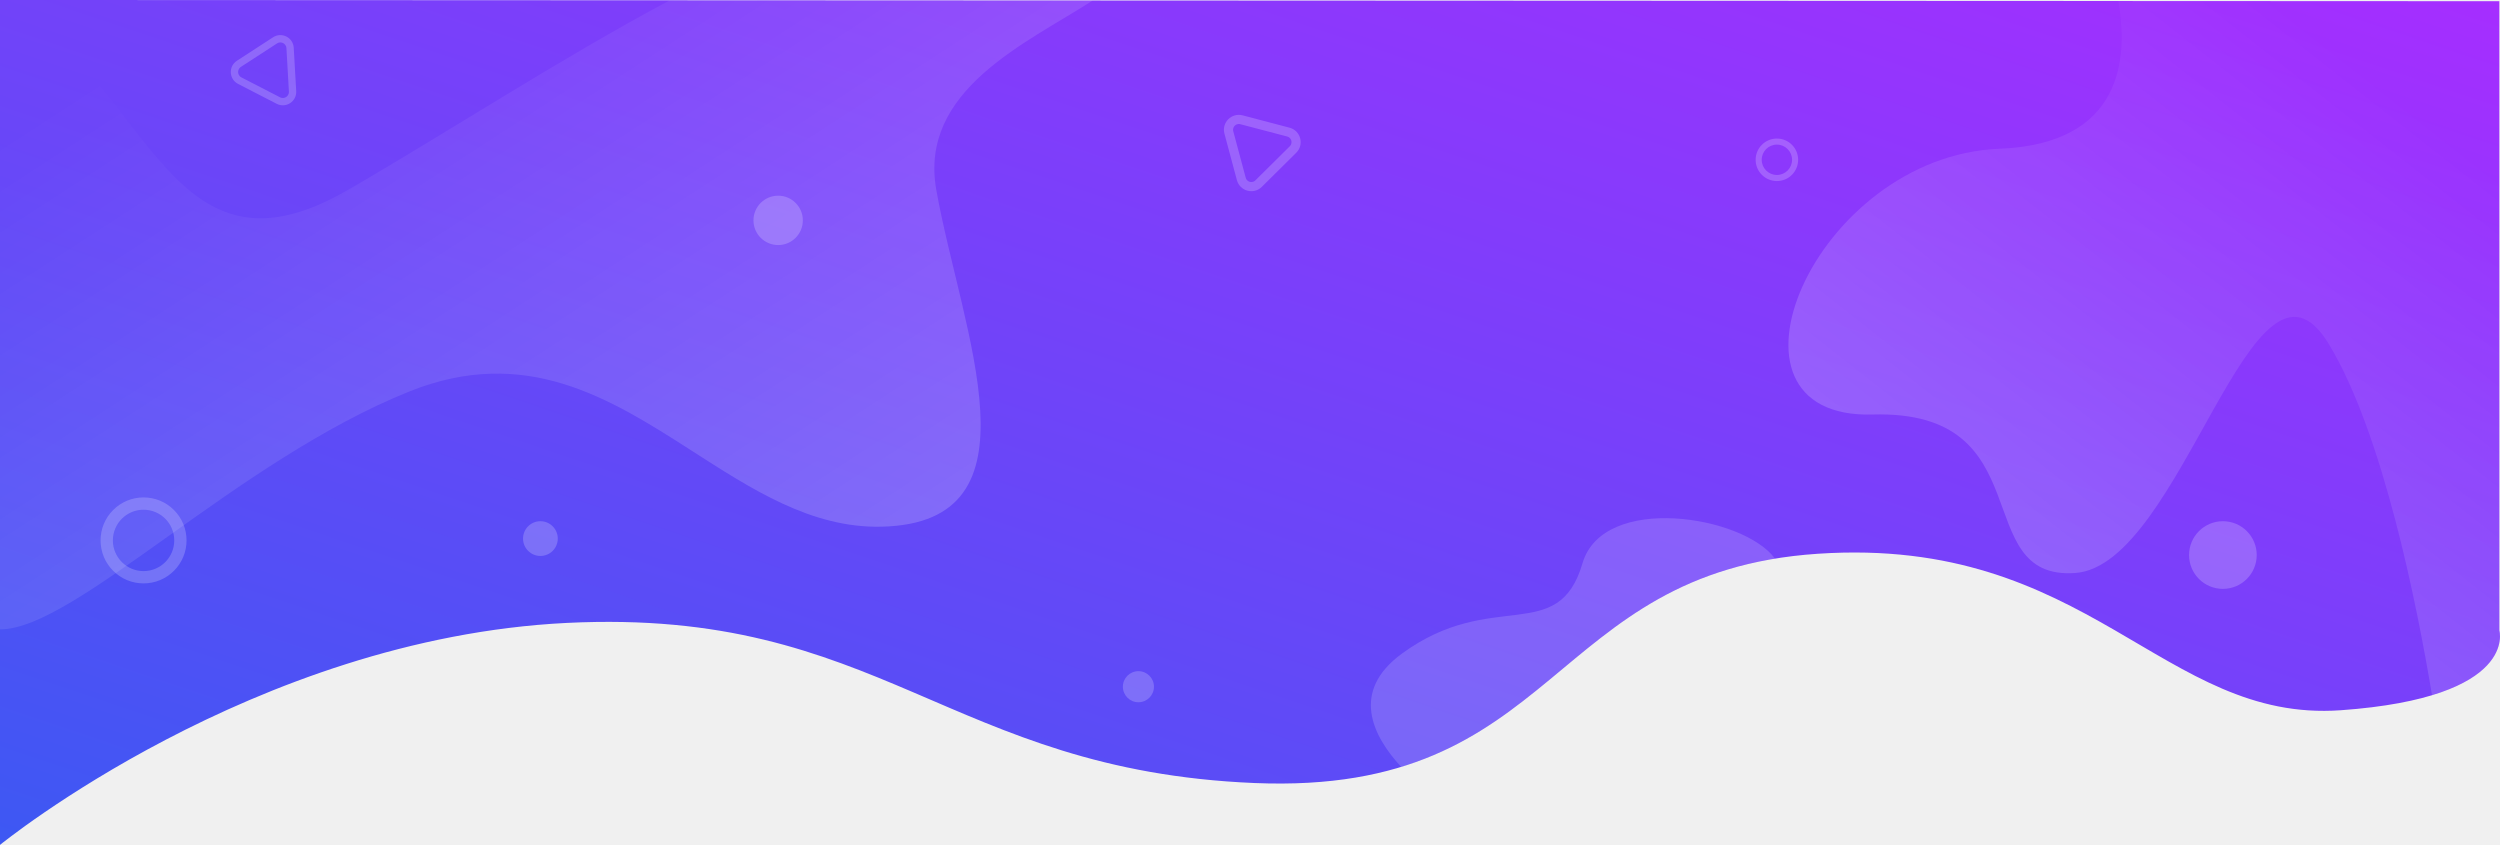
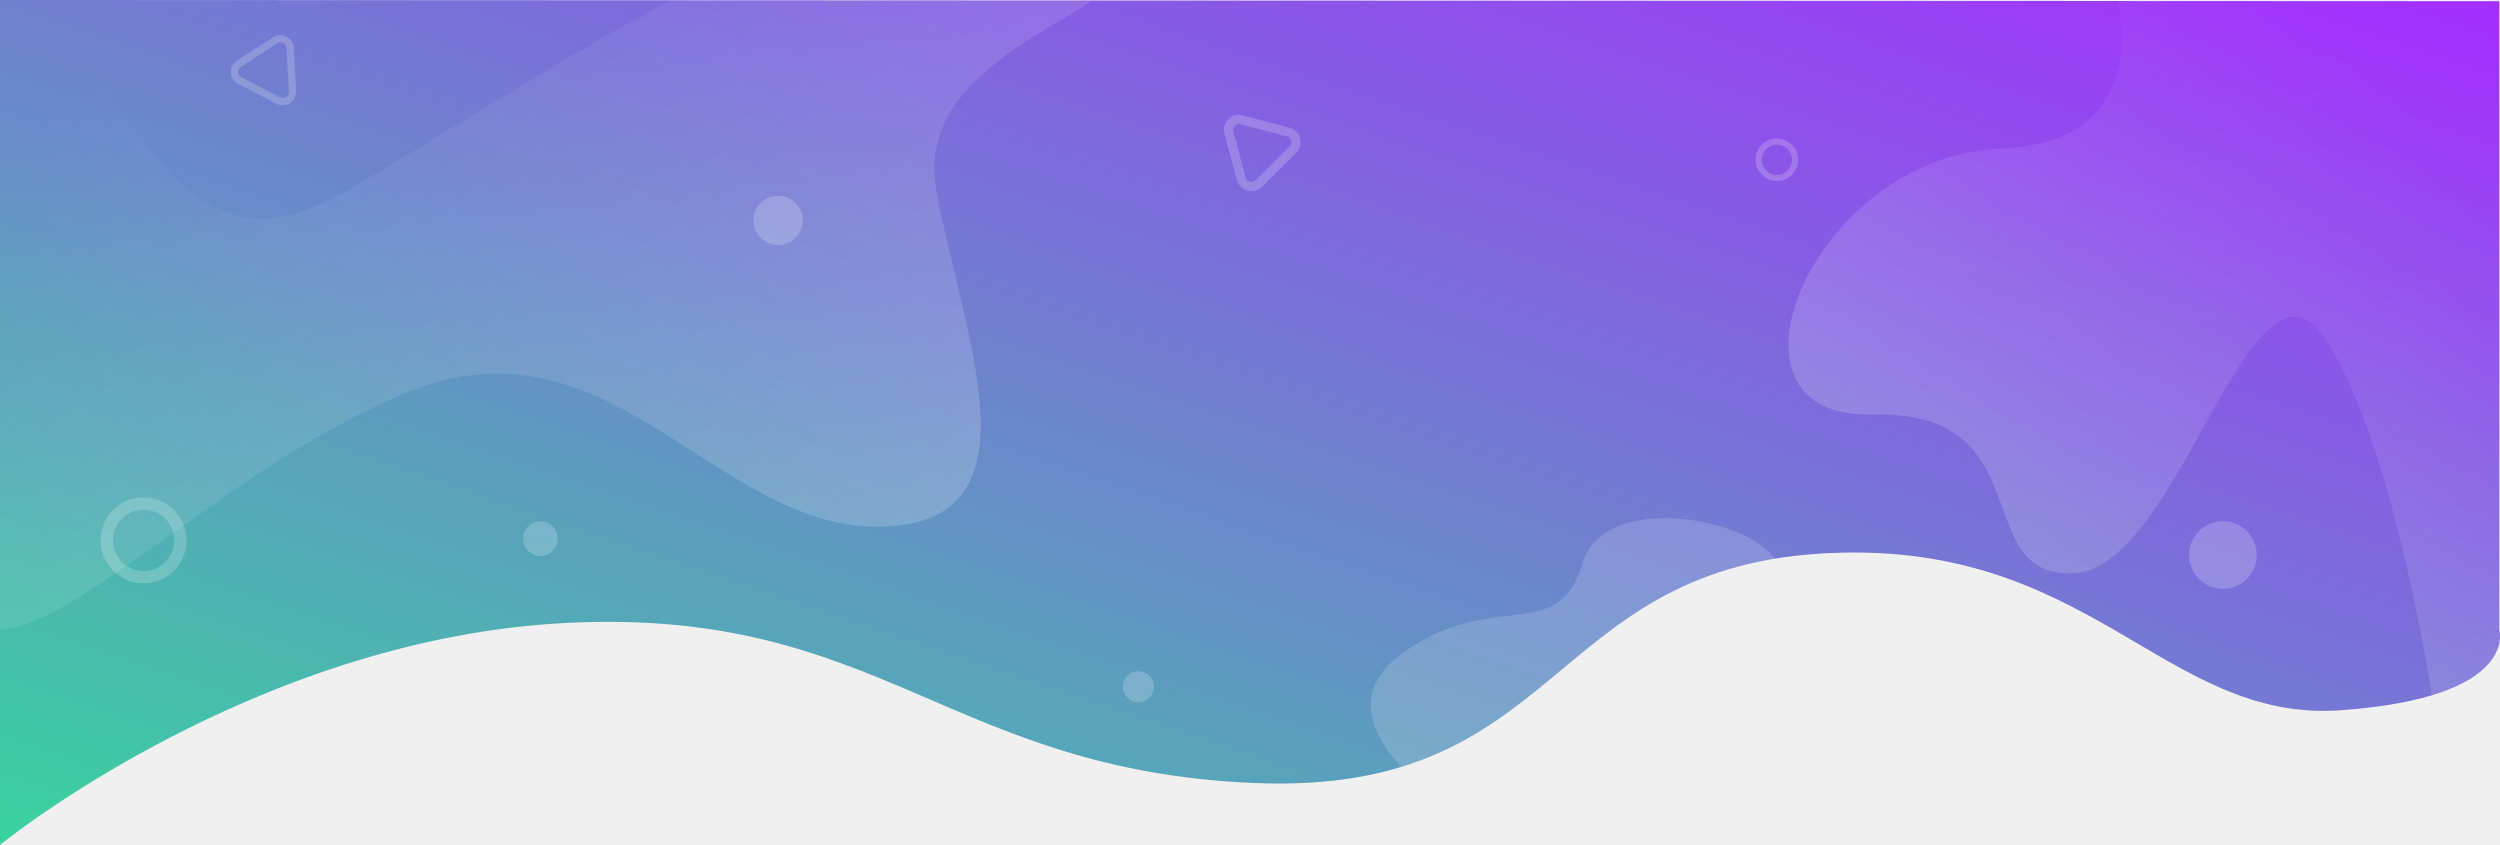
<svg xmlns="http://www.w3.org/2000/svg" xmlns:xlink="http://www.w3.org/1999/xlink" id="Group_202" data-name="Group 202" width="1367.025" height="462" viewBox="0 0 1367.025 462">
  <defs>
    <linearGradient id="linear-gradient" x1="1" y1="0.01" x2="0" y2="1" gradientUnits="objectBoundingBox">
      <stop offset="0" stop-color="#a52eff" />
-       <stop offset="1" stop-color="#3d58f3" />
+       <stop offset="1" stop-color="#39D39F" />
    </linearGradient>
    <linearGradient id="linear-gradient-2" x1="0.814" y1="0.106" x2="0.213" y2="0.854" gradientUnits="objectBoundingBox">
      <stop offset="0" stop-color="#fff" stop-opacity="0" />
      <stop offset="1" stop-color="#fff" stop-opacity="0.2" />
    </linearGradient>
    <linearGradient id="linear-gradient-3" x1="0.093" y1="0.119" x2="0.916" y2="0.851" xlink:href="#linear-gradient-2" />
  </defs>
  <path id="Path_152" data-name="Path 152" d="M1436,788s138.5-112.93,310-121.387,208.5,80.593,376,87.558S2281.5,638.754,2430,628.8s188.5,92.533,286,85.568,86.667-43.705,86.667-43.705v-344L1436,326Z" transform="translate(-1436 -326)" fill="url(#linear-gradient)" />
  <path id="Path_351" data-name="Path 351" d="M-3034.666,214.667c-41.333-68-80,121.334-138.667,125.333-29.536,2.013-33.726-20.643-42.515-43.3-8.667-22.346-21.808-44.691-68.152-43.367C-3377.333,256-3316,112-3214.666,108c67.471-2.664,70.511-49.656,65.009-80.768l208.324.1v344s6.592,22.366-36.815,35.5C-2986.331,357.575-3005.006,263.463-3034.666,214.667Z" transform="translate(4308 -26.667)" fill="url(#linear-gradient-2)" />
  <path id="Path_195" data-name="Path 195" d="M-1412.5,47a23.348,23.348,0,0,1-16.617-6.883A23.345,23.345,0,0,1-1436,23.5a23.347,23.347,0,0,1,6.883-16.618A23.348,23.348,0,0,1-1412.5,0a23.348,23.348,0,0,1,16.617,6.883A23.347,23.347,0,0,1-1389,23.5a23.345,23.345,0,0,1-6.883,16.617A23.348,23.348,0,0,1-1412.5,47Zm0-40.286A16.805,16.805,0,0,0-1429.285,23.5,16.8,16.8,0,0,0-1412.5,40.286,16.8,16.8,0,0,0-1395.714,23.5,16.805,16.805,0,0,0-1412.5,6.714Z" transform="translate(1490.999 272)" fill="#fff" stroke="rgba(0,0,0,0)" stroke-width="1" opacity="0.2" />
  <path id="Path_355" data-name="Path 355" d="M-4241.53,390.684V46.537l5.658,0c77.6,51.747,88.6,159.233,184.341,104,52.73-30.421,116.771-72.154,176.222-103.822l231.295.113c-36.131,23.25-95.348,48.932-85.517,103.709,14,78,60,182-30,184-38.392.853-70.961-20.493-104.227-41.84-44.718-28.695-90.7-57.391-153.773-32.16-94.464,37.786-183.03,130.145-223.9,130.147Z" transform="translate(4241.531 -46.537)" fill="url(#linear-gradient-3)" />
  <path id="Path_342" data-name="Path 342" d="M-1424.377,23.246a11.548,11.548,0,0,1-8.219-3.4,11.546,11.546,0,0,1-3.4-8.218,11.548,11.548,0,0,1,3.4-8.219,11.548,11.548,0,0,1,8.219-3.4,11.547,11.547,0,0,1,8.219,3.4,11.547,11.547,0,0,1,3.4,8.219,11.546,11.546,0,0,1-3.4,8.218A11.548,11.548,0,0,1-1424.377,23.246Zm0-19.925a8.312,8.312,0,0,0-8.3,8.3,8.311,8.311,0,0,0,8.3,8.3,8.311,8.311,0,0,0,8.3-8.3A8.312,8.312,0,0,0-1424.377,3.321Z" transform="translate(2395.999 75.754)" fill="#fff" stroke="rgba(0,0,0,0)" stroke-width="1" opacity="0.2" />
  <circle id="Ellipse_80" data-name="Ellipse 80" cx="13.5" cy="13.5" r="13.5" transform="translate(412 107)" fill="#fff" opacity="0.2" />
  <circle id="Ellipse_81" data-name="Ellipse 81" cx="18.5" cy="18.5" r="18.5" transform="translate(1197 285)" fill="#fff" opacity="0.2" />
  <circle id="Ellipse_68" data-name="Ellipse 68" cx="8.5" cy="8.5" r="8.5" transform="translate(614 367)" fill="#fff" opacity="0.2" />
  <g id="Path_343" data-name="Path 343" transform="matrix(0.259, 0.966, -0.966, 0.259, 710.181, 49.242)" fill="none" opacity="0.2">
    <path d="M18.565,10.207a8.165,8.165,0,0,1,14.178,0L45.89,33.214A8.165,8.165,0,0,1,38.8,45.43H12.507A8.165,8.165,0,0,1,5.418,33.214Z" stroke="none" />
    <path d="M 25.654 11.093 C 25.102 11.093 23.729 11.249 22.906 12.688 L 9.759 35.695 C 8.943 37.123 9.495 38.38 9.77 38.854 C 10.045 39.328 10.862 40.43 12.507 40.43 L 38.801 40.43 C 40.446 40.43 41.263 39.328 41.538 38.854 C 41.813 38.38 42.365 37.123 41.549 35.695 L 28.402 12.688 C 27.58 11.249 26.206 11.093 25.654 11.093 M 25.654 6.093 C 28.415 6.093 31.176 7.465 32.743 10.207 L 45.89 33.214 C 49 38.658 45.07 45.43 38.801 45.43 L 12.507 45.43 C 6.238 45.43 2.308 38.658 5.418 33.214 L 18.565 10.207 C 20.132 7.465 22.893 6.093 25.654 6.093 Z" stroke="none" fill="#fff" />
  </g>
  <g id="Path_344" data-name="Path 344" transform="matrix(-0.839, 0.545, -0.545, -0.839, 181.642, 48.728)" fill="none" opacity="0.2">
    <path d="M17.093,9.782a7.321,7.321,0,0,1,12.712,0L41.592,30.409a7.32,7.32,0,0,1-6.356,10.952H11.662A7.321,7.321,0,0,1,5.306,30.409Z" stroke="none" />
    <path d="M 23.449 10.093 C 22.869 10.093 21.429 10.256 20.566 11.766 L 8.779 32.394 C 7.922 33.892 8.501 35.211 8.79 35.708 C 9.078 36.205 9.936 37.362 11.662 37.362 L 35.236 37.362 C 36.962 37.362 37.819 36.205 38.108 35.708 C 38.396 35.211 38.975 33.892 38.119 32.394 L 26.332 11.766 C 25.469 10.256 24.028 10.093 23.449 10.093 M 23.449 6.093 C 25.924 6.093 28.399 7.323 29.805 9.782 L 41.592 30.409 C 44.38 35.29 40.857 41.362 35.236 41.362 L 11.662 41.362 C 6.041 41.362 2.517 35.29 5.306 30.409 L 17.093 9.782 C 18.498 7.323 20.973 6.093 23.449 6.093 Z" stroke="none" fill="#fff" />
  </g>
  <path id="Path_349" data-name="Path 349" d="M-3541.334,357.334c49.333-36,85.334-4,98.667-49.334,11.337-38.546,88.224-26,105.256-2.529-99.087,16.29-120.5,88.257-204.39,113.885C-3557.392,402.493-3569.836,378.133-3541.334,357.334Z" transform="translate(4308)" fill="#fff" opacity="0.16" />
  <circle id="Ellipse_82" data-name="Ellipse 82" cx="9.5" cy="9.5" r="9.5" transform="translate(286 285)" fill="#fff" opacity="0.2" />
</svg>
